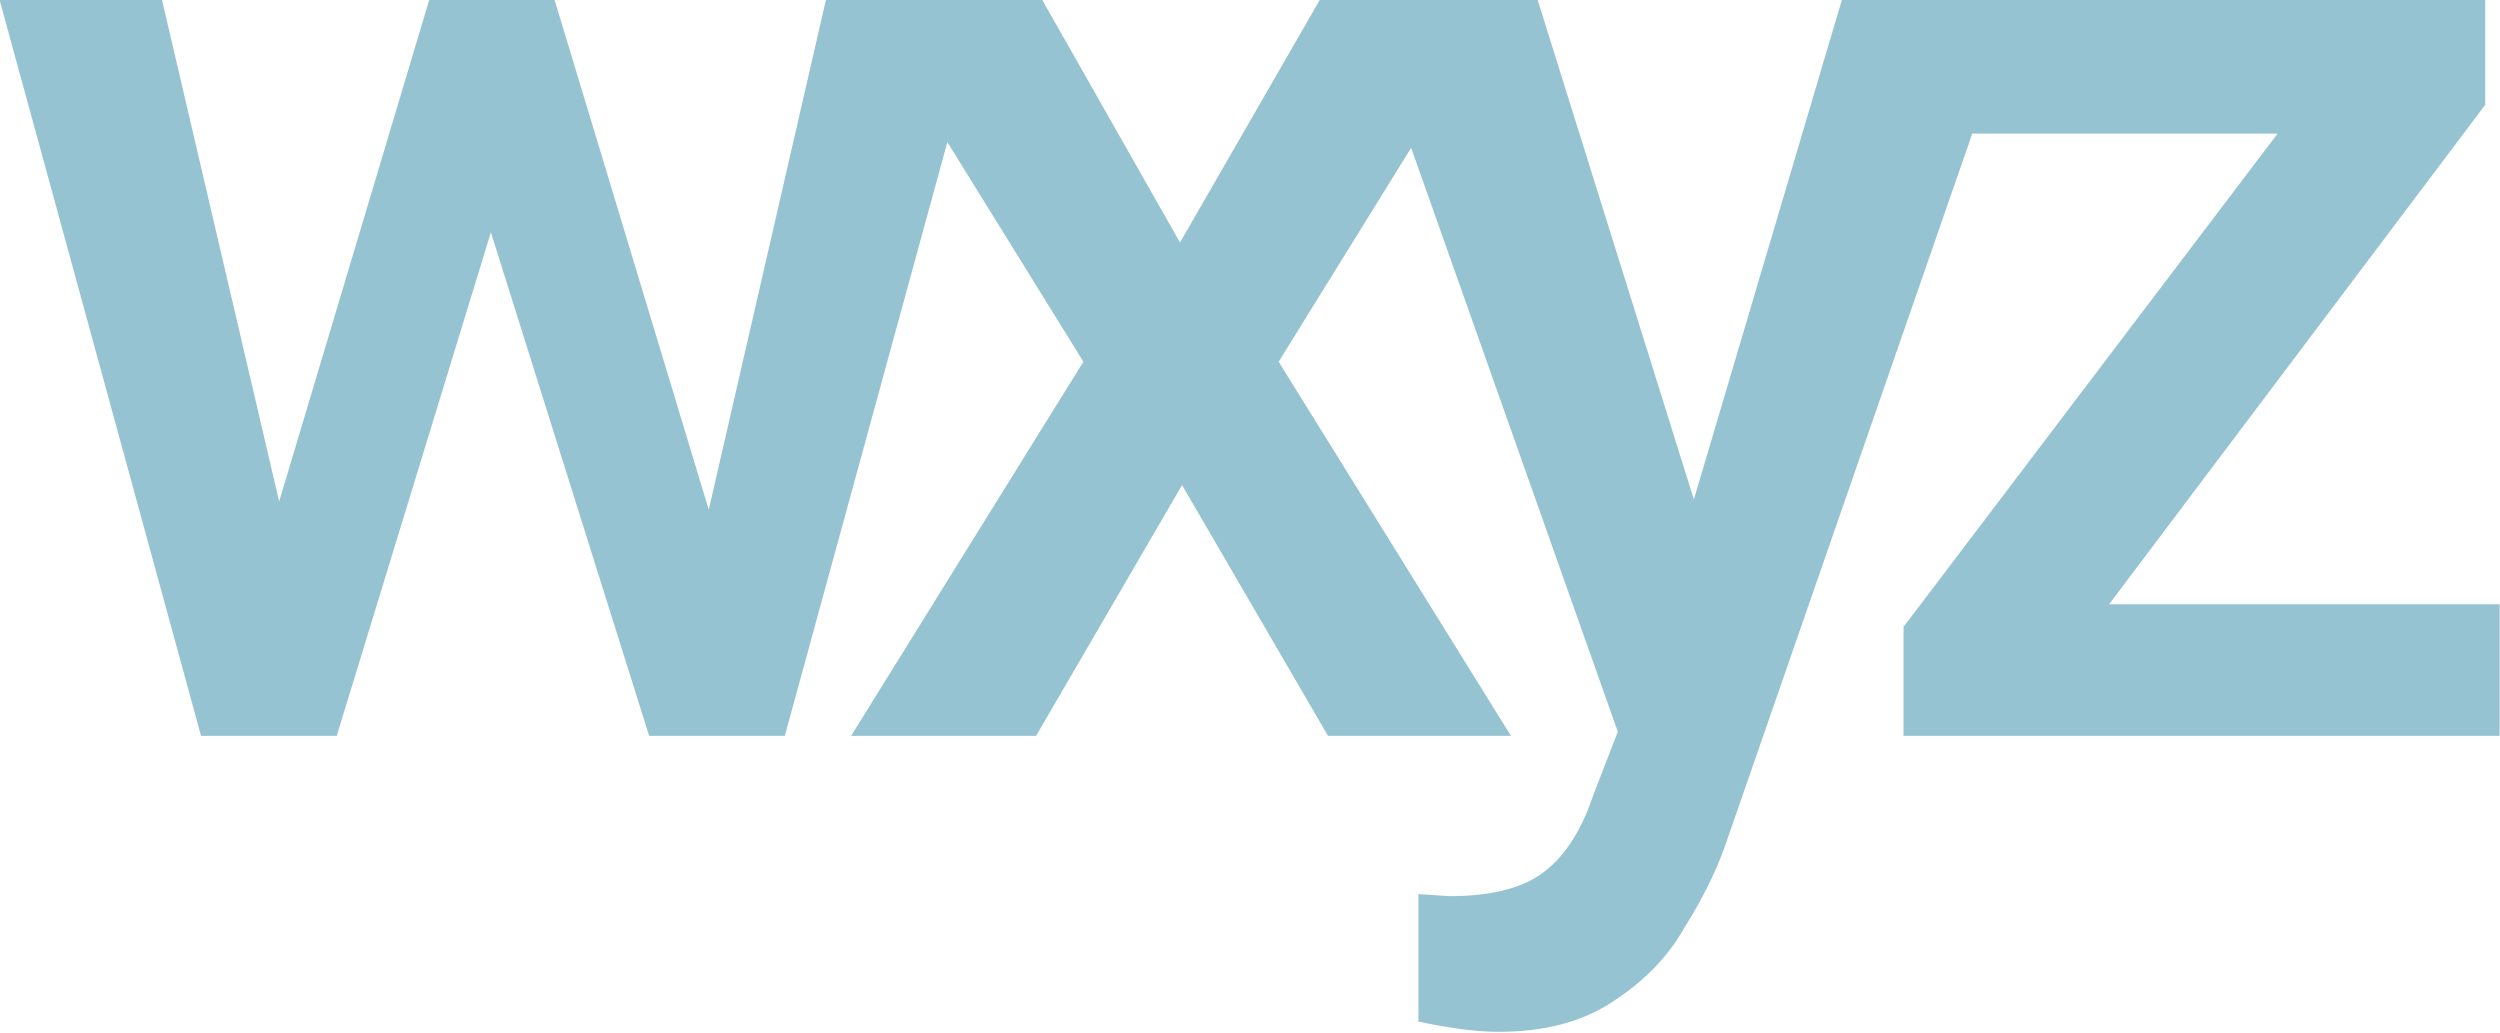
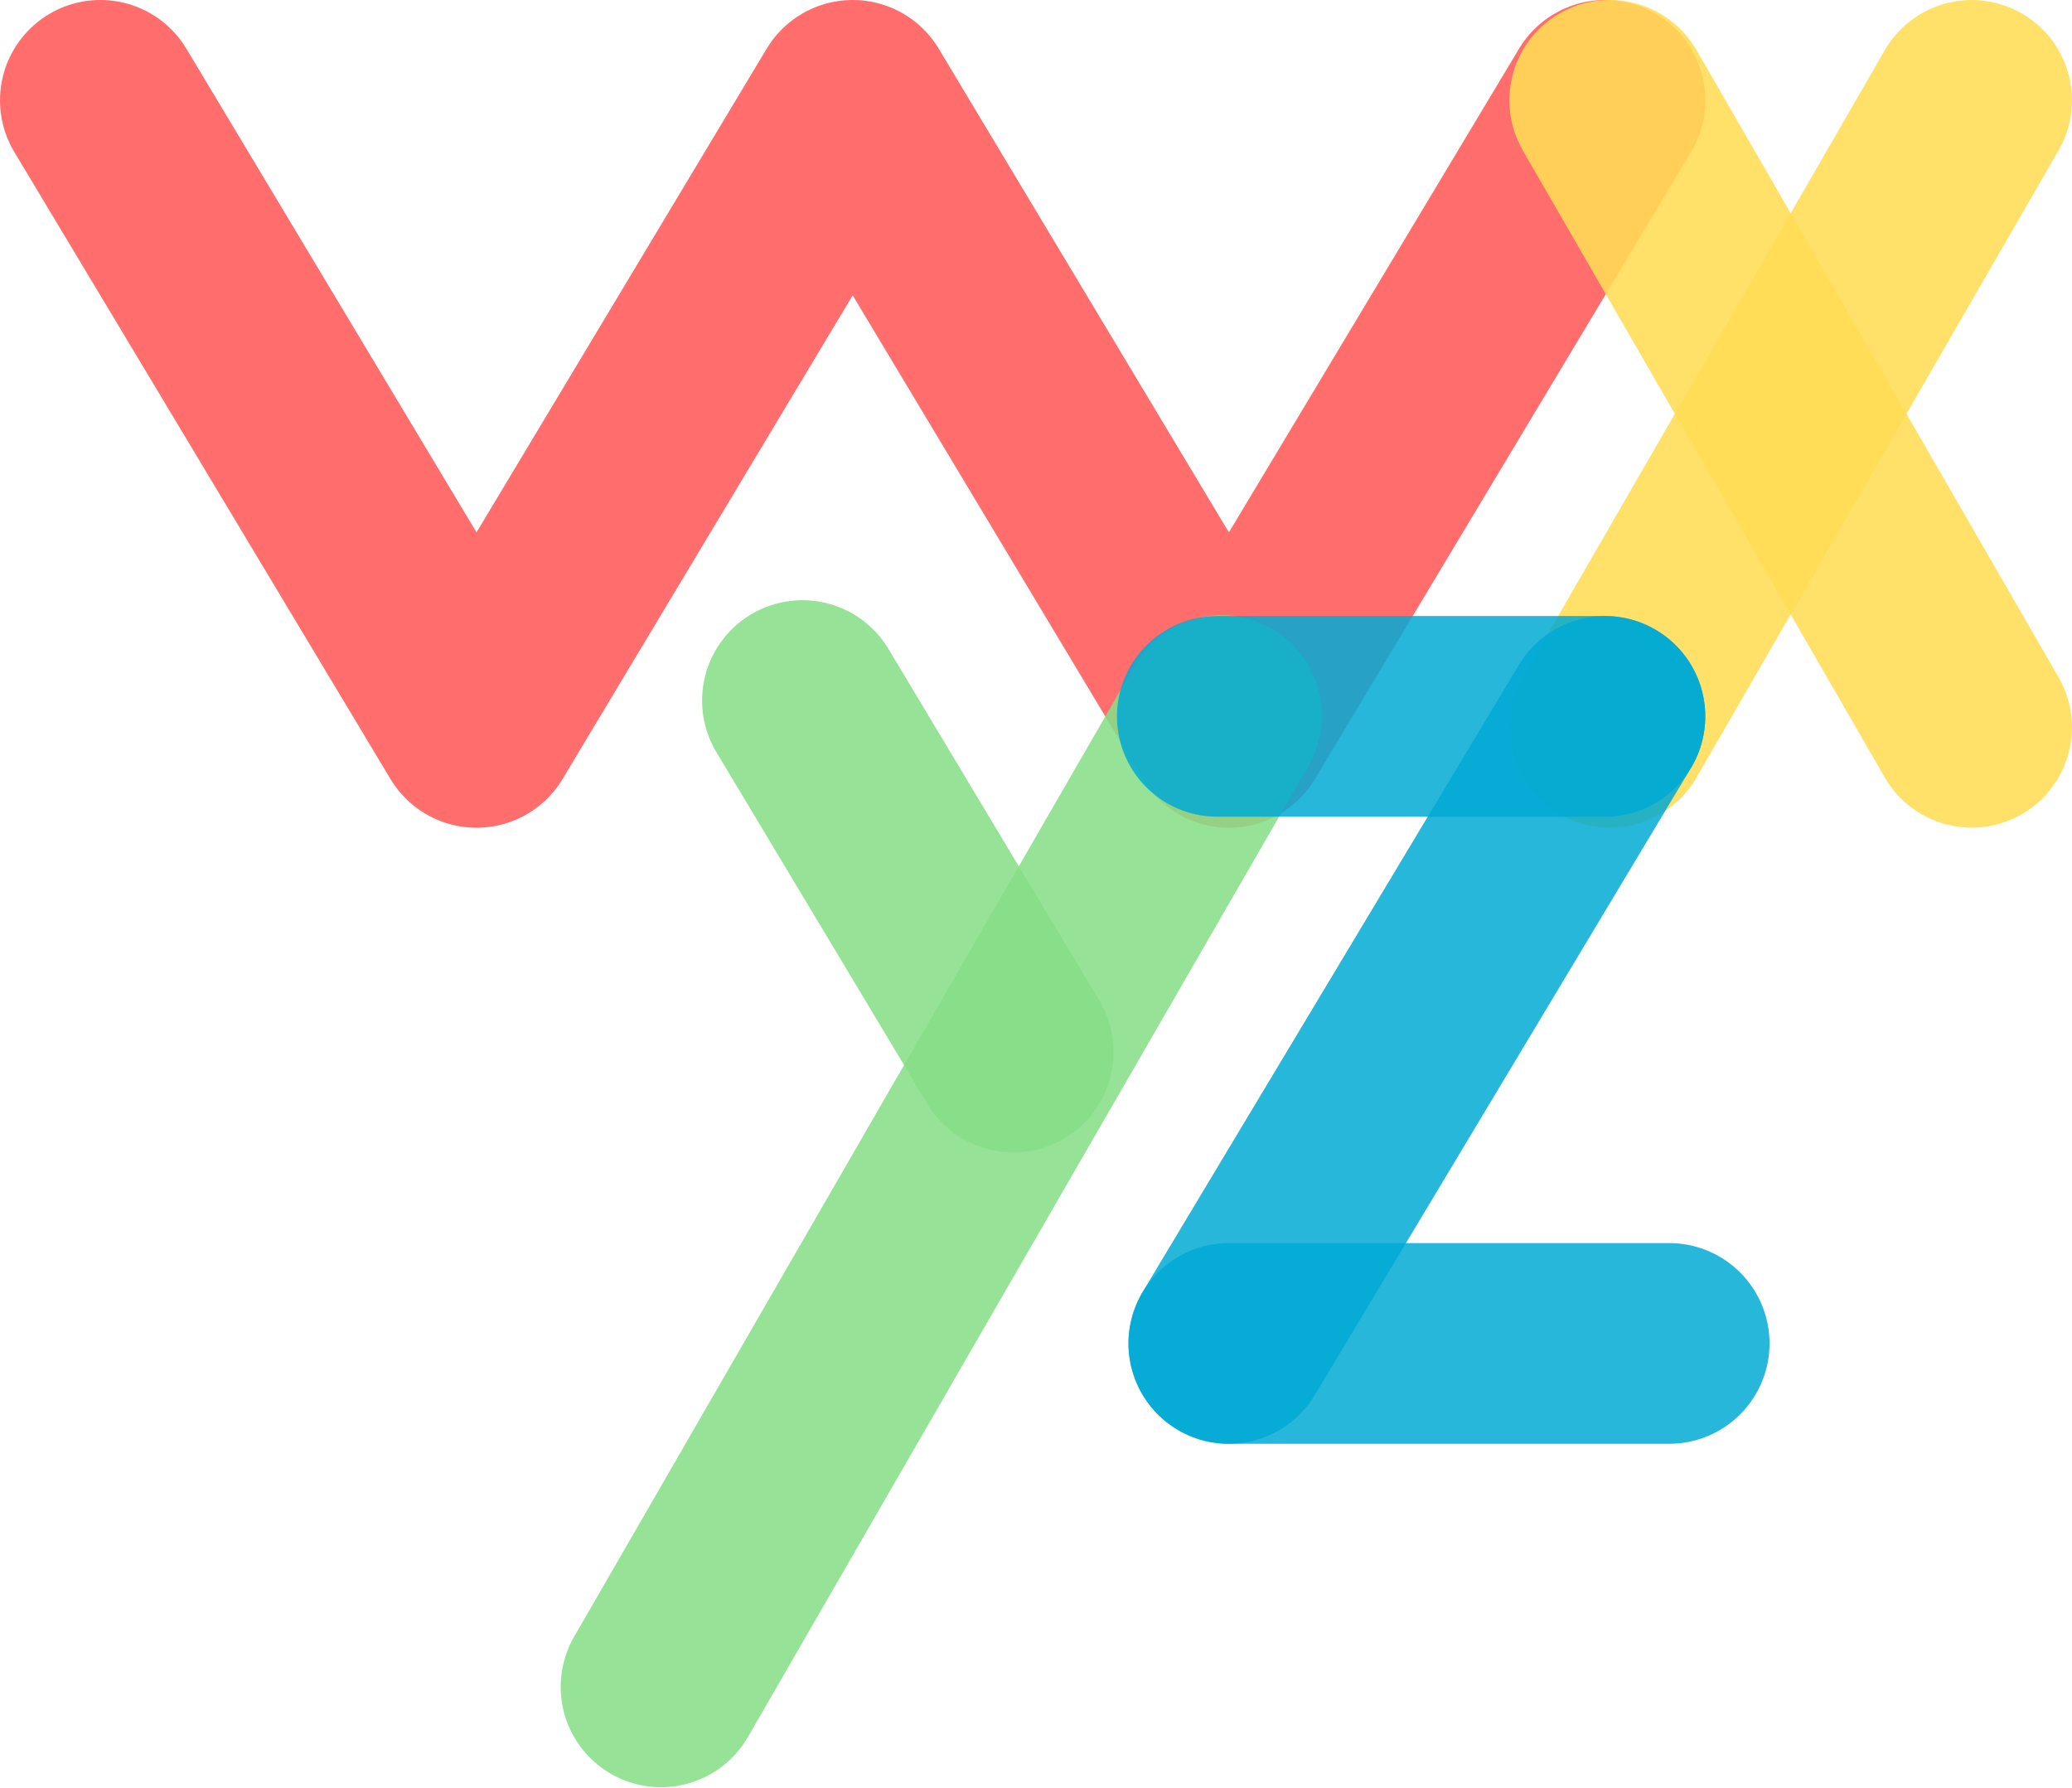
- <svg xmlns="http://www.w3.org/2000/svg" width="71.822" height="29.668" viewBox="0 0 19.003 7.85" version="1.1" id="svg5">
+ <svg xmlns="http://www.w3.org/2000/svg" width="21.861" height="18.854" viewBox="0 0 21.861 18.854" version="1.1" id="svg5">
  <defs id="defs2" />
-   <g id="layer6" style="display:inline" transform="translate(-0.9056797,1.499708)" />
-   <g id="layer5" style="display:inline" transform="translate(-0.9056797,1.499708)" />
-   <g id="layer4" style="display:inline" transform="translate(-0.9056797,1.499708)" />
-   <g id="layer1" style="display:inline" transform="translate(-0.9056797,1.499708)">
-     <text xml:space="preserve" style="font-weight:500;font-size:10.583px;line-height:1.25;font-family:Roboto;-inkscape-font-specification:'Roboto, Medium';letter-spacing:-1.376px;fill:#2c89a7;fill-opacity:0.5;stroke-width:0.265" x="0.73" y="4.092" id="text3316">
-       <tspan id="tspan3314" style="fill:#2c89a7;fill-opacity:0.5;stroke-width:0.265" x="0.73" y="4.092">wxyz</tspan>
-     </text>
+   <g id="layer1" transform="translate(-34.66042,-79.63958)">
+     <g id="g11447">
+       <path style="fill:none;stroke:#ff5555;stroke-width:2.117;stroke-linecap:round;stroke-linejoin:round;stroke-miterlimit:4;stroke-dasharray:none;stroke-opacity:0.852" d="m 35.719,80.698 3.969,6.615 3.969,-6.615 3.969,6.615 3.969,-6.615" id="path7637" />
+       <g id="g9955" transform="matrix(0.8937638,0,0,0.8937638,5.080395,12.12016)" style="stroke:#ffdd55;stroke-width:2.368;stroke-miterlimit:4;stroke-dasharray:none;stroke-opacity:0.872">
+         <path style="fill:none;stroke:#ffdd55;stroke-width:2.368;stroke-linecap:round;stroke-linejoin:round;stroke-miterlimit:4;stroke-dasharray:none;stroke-opacity:0.872" d="M 52.098,84.13 56.371,76.729" id="path7752" />
+         <path style="fill:none;stroke:#ffdd55;stroke-width:2.368;stroke-linecap:round;stroke-linejoin:round;stroke-miterlimit:4;stroke-dasharray:none;stroke-opacity:0.872" d="M 56.371,84.13 52.098,76.729" id="use8515" />
+       </g>
+       <g id="g9959" transform="translate(-10.21146,-0.5433999)" style="stroke:#87de87;stroke-opacity:0.872">
+         <g id="g10396" style="stroke:#87de87;stroke-width:2.117;stroke-miterlimit:4;stroke-dasharray:none;stroke-opacity:0.872">
+           <path style="fill:none;stroke:#87de87;stroke-width:2.117;stroke-linecap:round;stroke-linejoin:round;stroke-miterlimit:4;stroke-dasharray:none;stroke-opacity:0.872" d="M 53.338,87.573 55.562,91.281" id="path7854" />
+           <path style="fill:none;stroke:#87de87;stroke-width:2.117;stroke-linecap:round;stroke-linejoin:round;stroke-miterlimit:4;stroke-dasharray:none;stroke-opacity:0.872" d="M 51.846,97.978 57.761,87.732" id="path8787" />
+         </g>
+       </g>
+       <g id="g10563" transform="translate(-3.968313,-4.084479)" style="stroke:#00aad4;stroke-width:2.117;stroke-miterlimit:4;stroke-dasharray:none;stroke-opacity:0.846">
+         <path style="fill:none;stroke:#00aad4;stroke-width:2.117;stroke-linecap:round;stroke-linejoin:round;stroke-miterlimit:4;stroke-dasharray:none;stroke-opacity:0.846" d="m 55.562,91.281 -3.969,6.615" id="path8805" />
+         <path style="fill:none;stroke:#00aad4;stroke-width:2.117;stroke-linecap:round;stroke-linejoin:round;stroke-miterlimit:4;stroke-dasharray:none;stroke-opacity:0.846" d="M 55.562,91.281 H 51.472" id="path8807" />
+         <path style="fill:none;stroke:#00aad4;stroke-width:2.117;stroke-linecap:round;stroke-linejoin:round;stroke-miterlimit:4;stroke-dasharray:none;stroke-opacity:0.846" d="M 56.24,97.896 H 51.594" id="path9106" />
+       </g>
+     </g>
  </g>
</svg>
